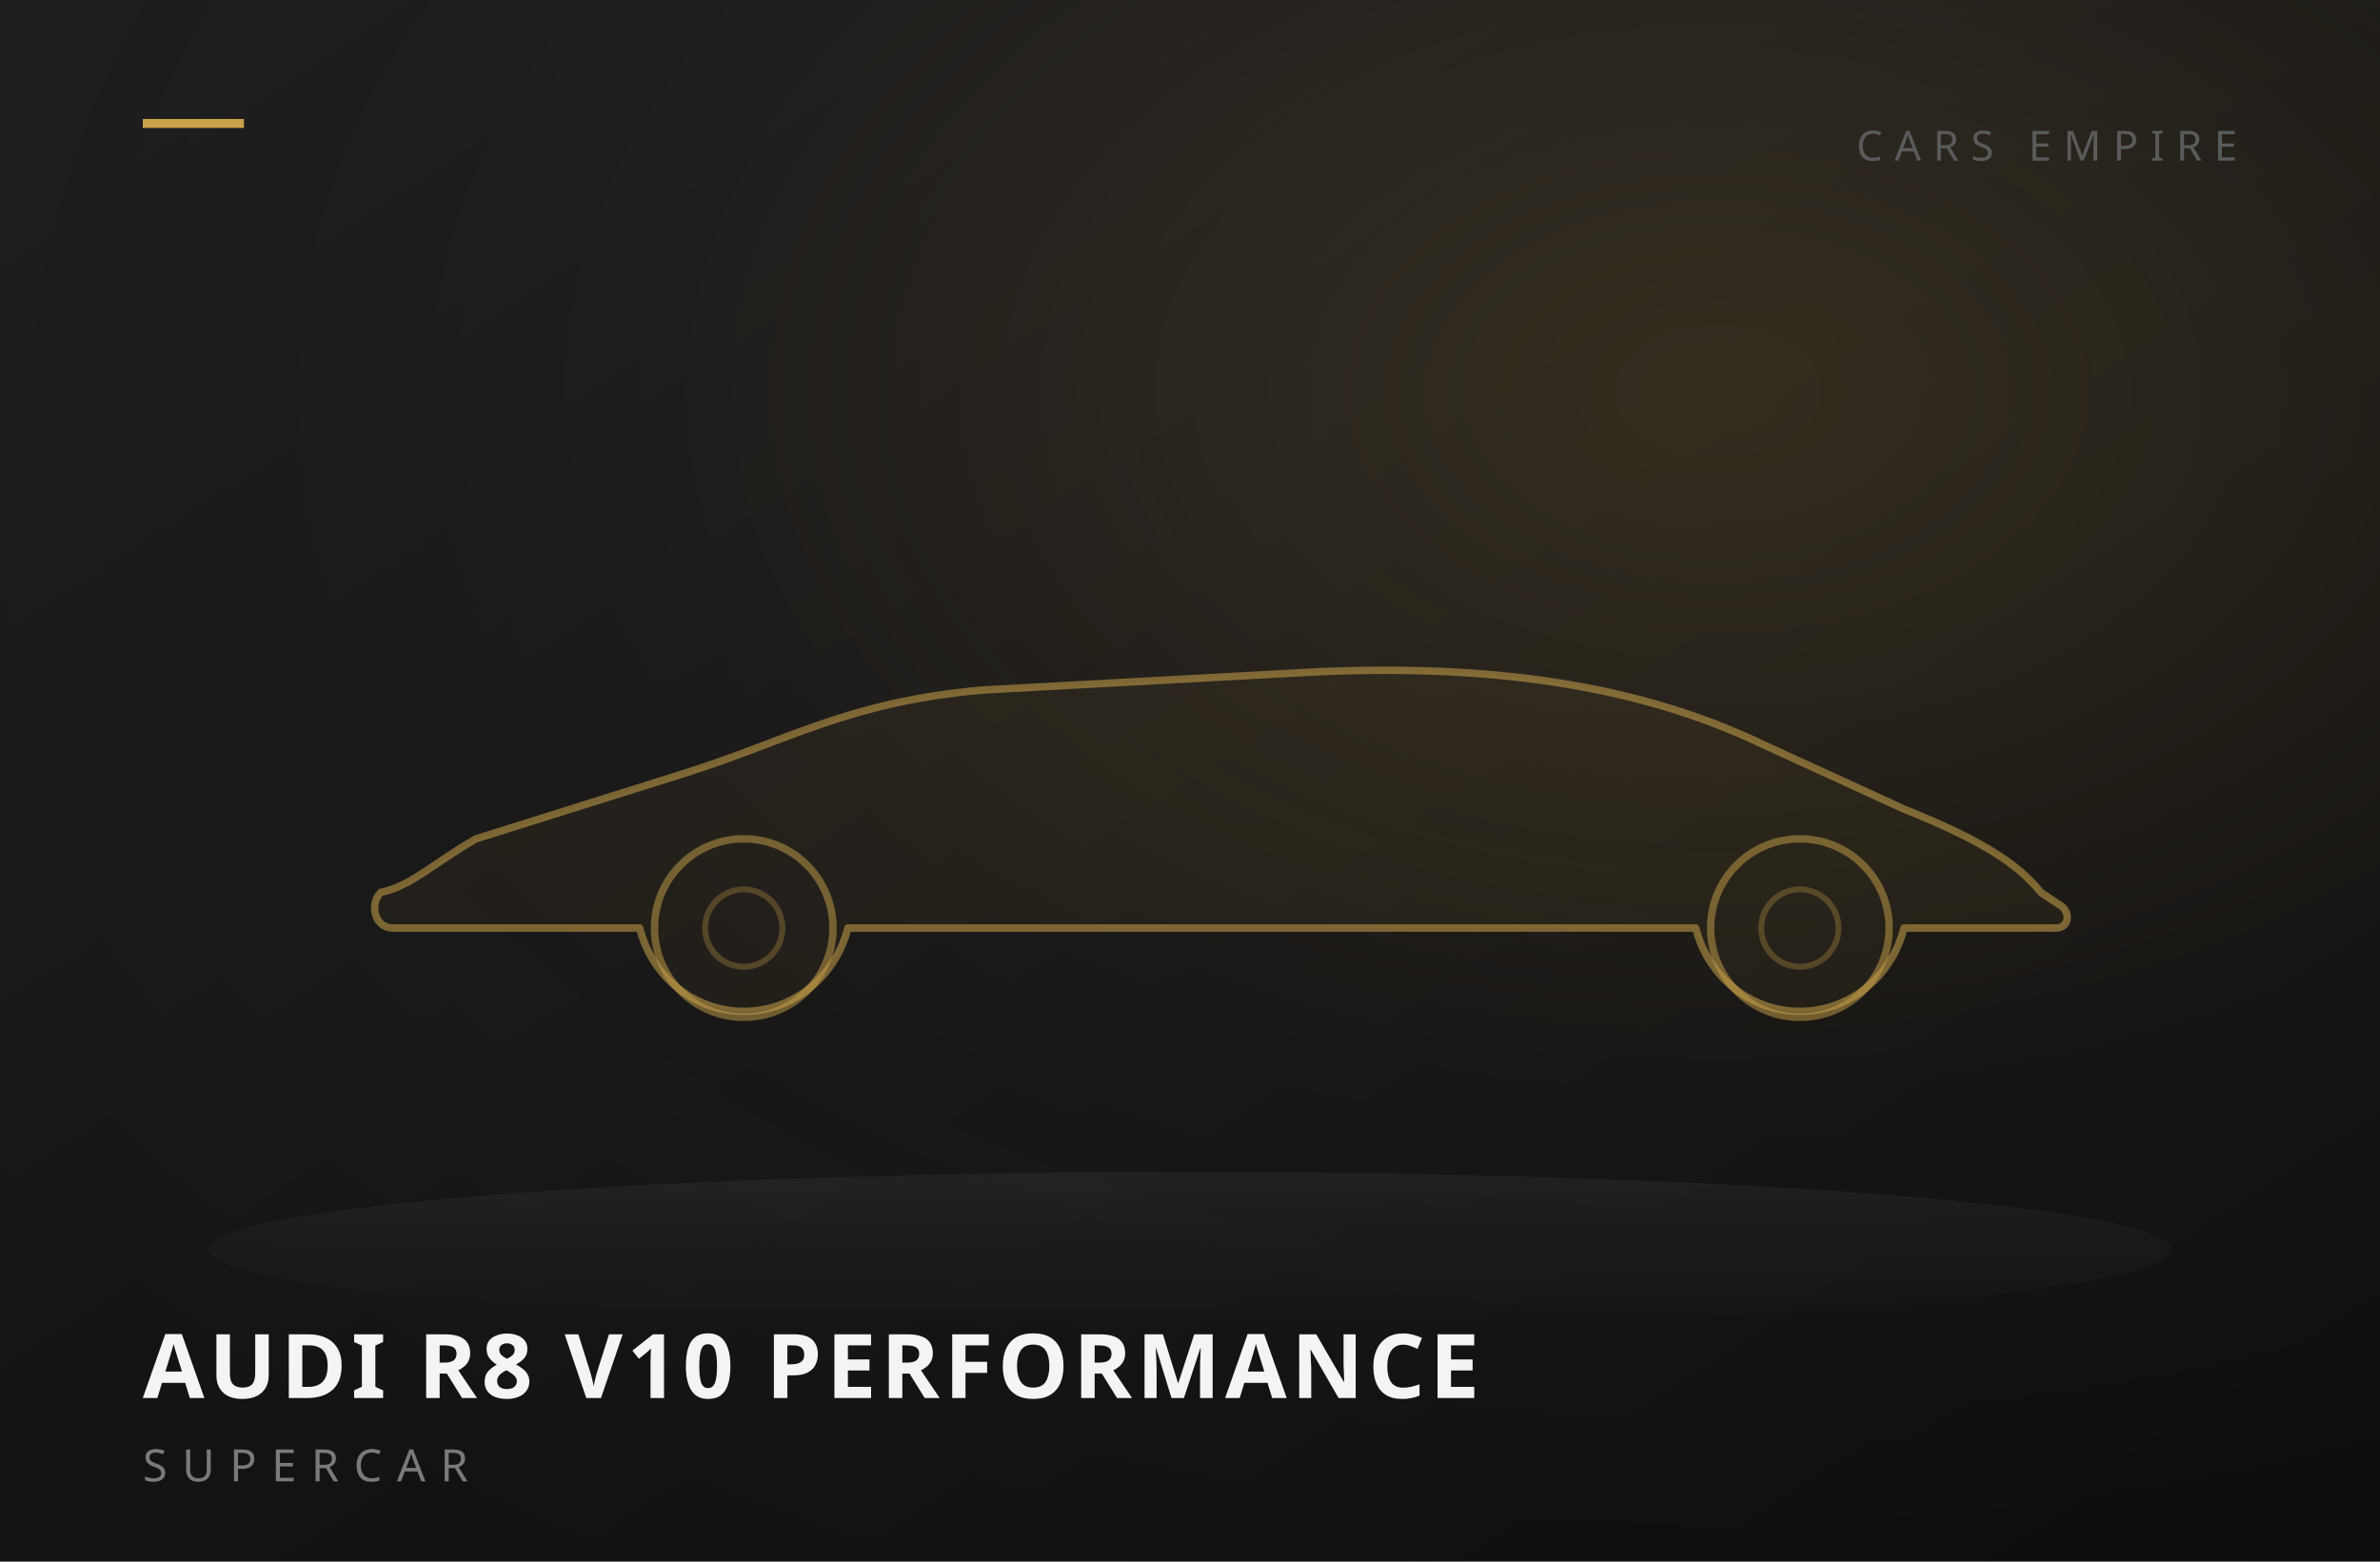
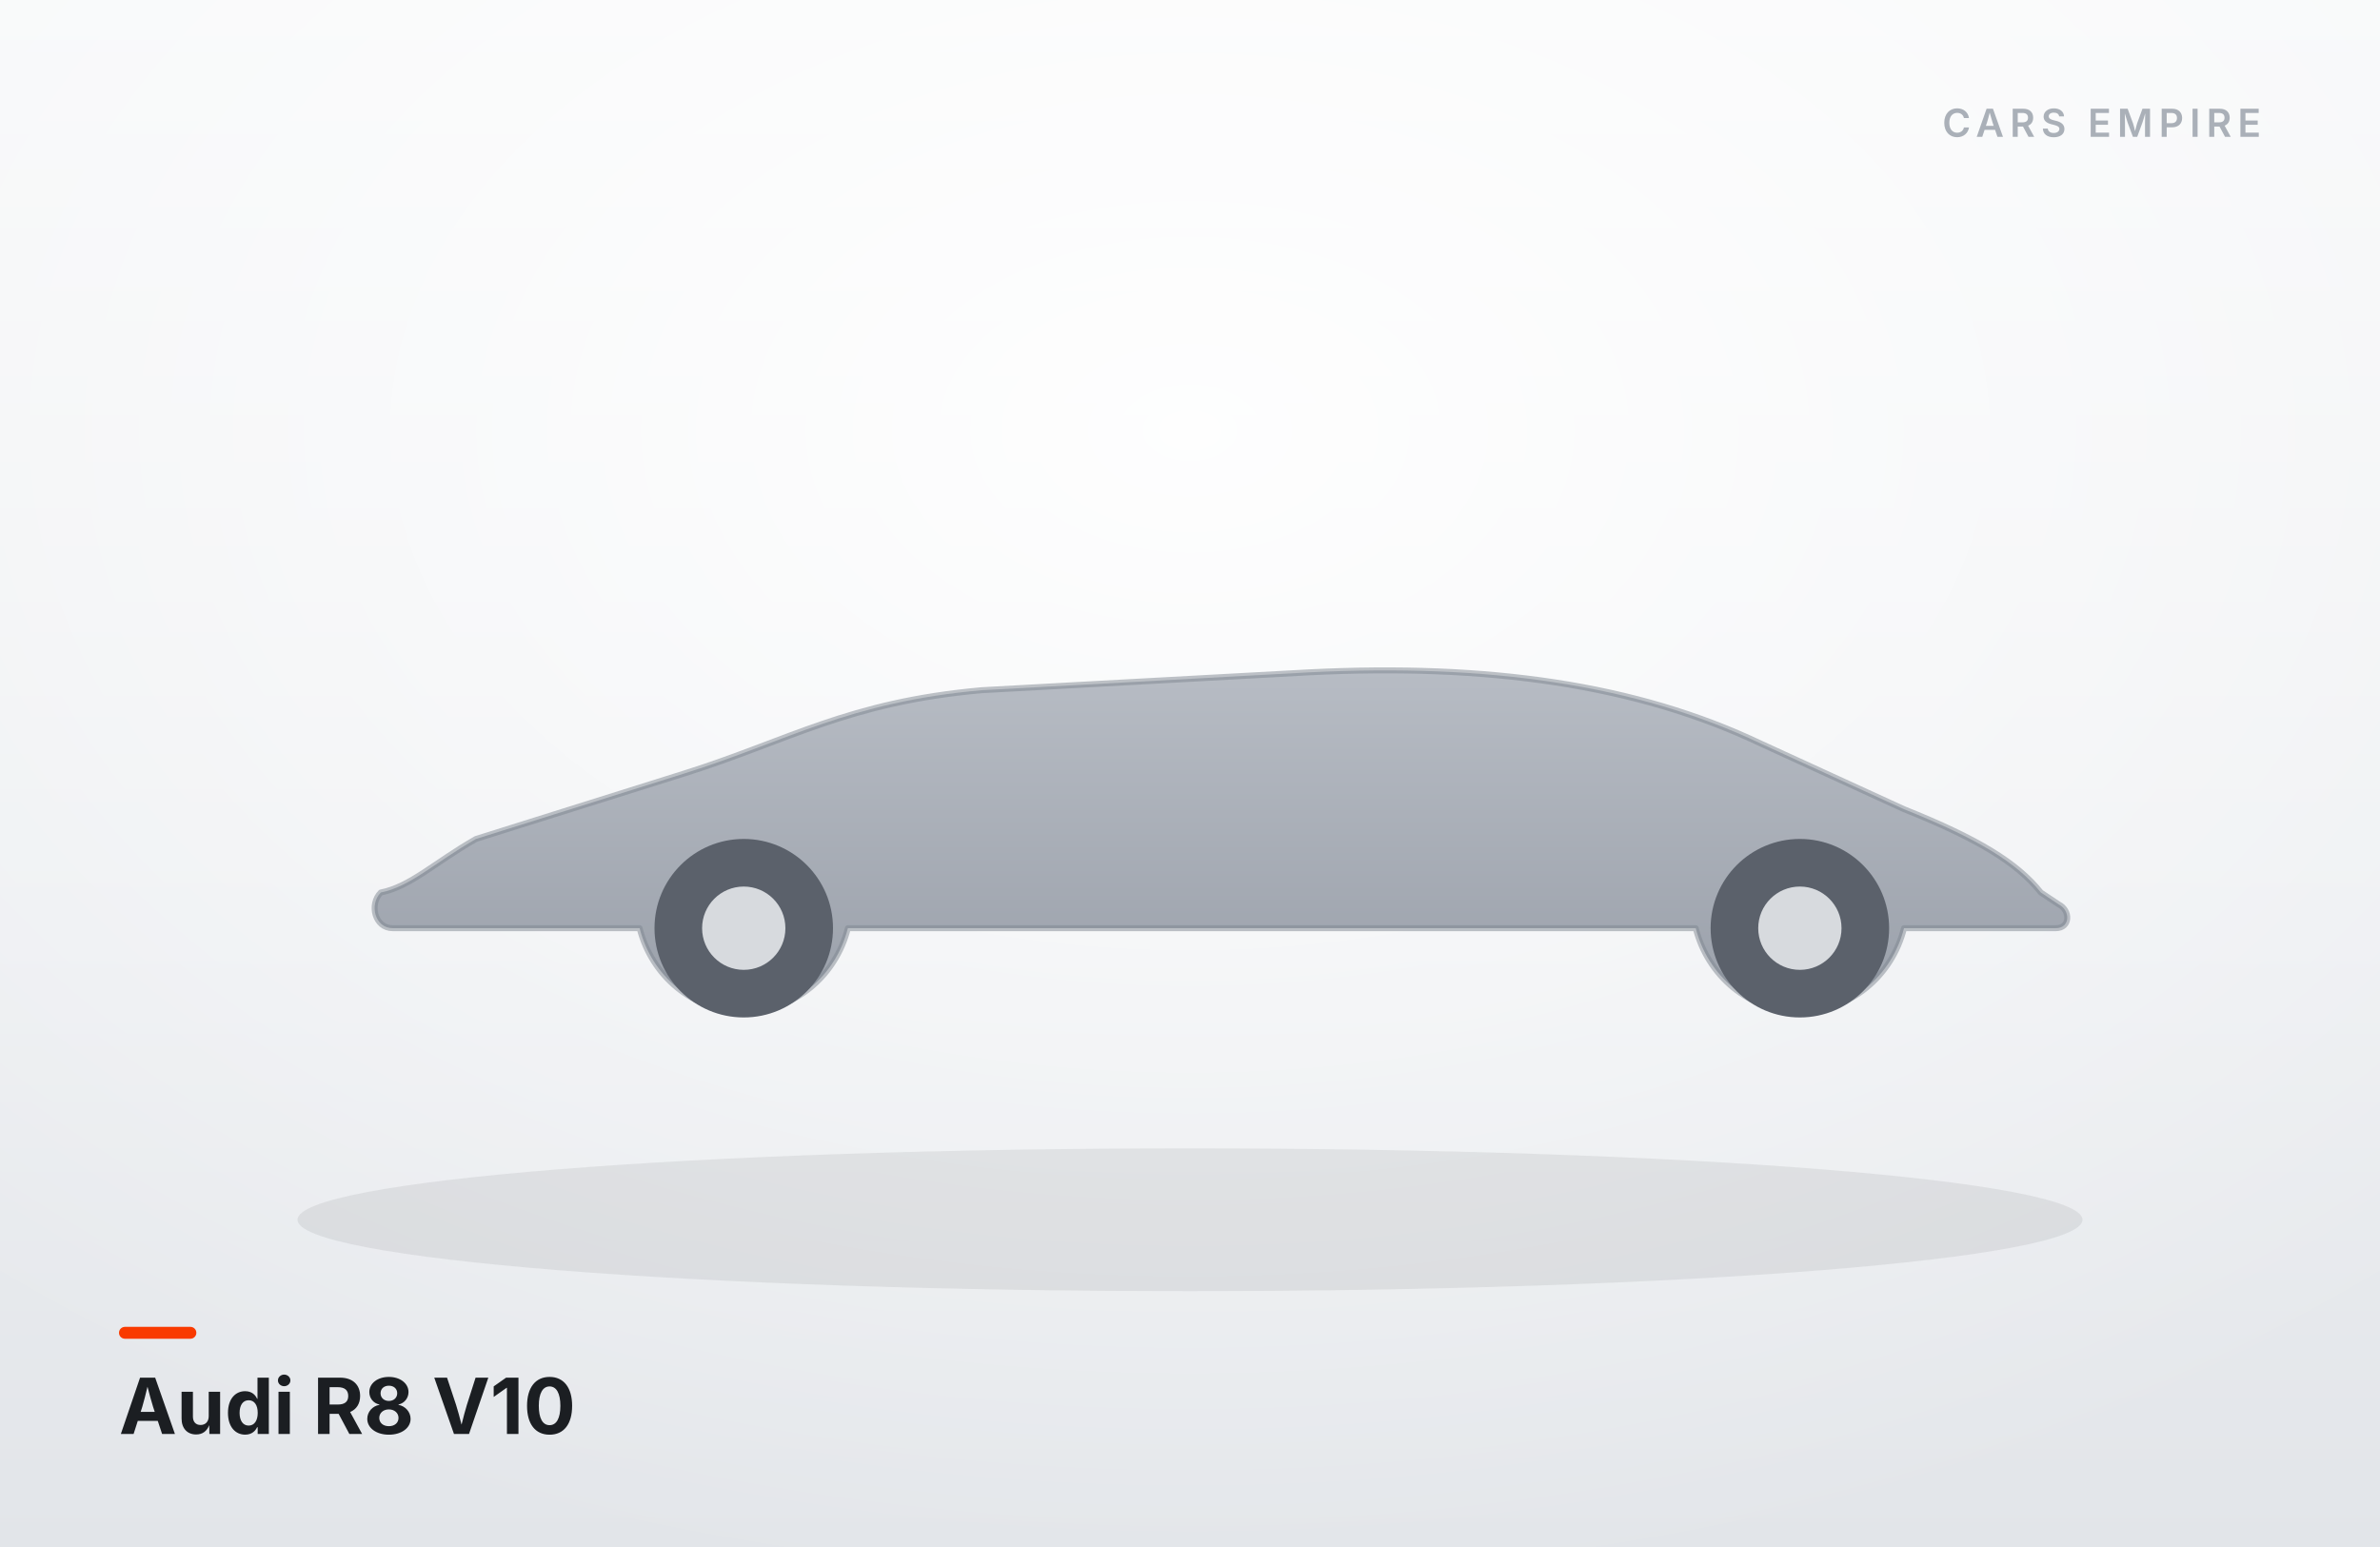
- <svg xmlns="http://www.w3.org/2000/svg" viewBox="0 0 800 525" preserveAspectRatio="xMidYMid slice" role="img" aria-label="Audi R8 V10 Performance">
+ <svg xmlns="http://www.w3.org/2000/svg" viewBox="0 0 800 520" preserveAspectRatio="xMidYMid slice" role="img" aria-label="Audi R8 V10">
  <defs>
-     <linearGradient id="bg" x1="0" y1="0" x2="1" y2="1">
-       <stop offset="0" stop-color="#1c1c1f" />
-       <stop offset="1" stop-color="#0b0b0d" />
+     <linearGradient id="bg" x1="0" y1="0" x2="0" y2="1">
+       <stop offset="0" stop-color="#f7f8f9" />
+       <stop offset="0.6" stop-color="#eceef1" />
+       <stop offset="1" stop-color="#e2e5e9" />
    </linearGradient>
-     <radialGradient id="glow" cx="0.72" cy="0.25" r="0.9">
-       <stop offset="0" stop-color="#c9a24b" stop-opacity="0.18" />
-       <stop offset="0.5" stop-color="#c9a24b" stop-opacity="0.04" />
-       <stop offset="1" stop-color="#c9a24b" stop-opacity="0" />
+     <radialGradient id="spot" cx="0.5" cy="0.28" r="0.75">
+       <stop offset="0" stop-color="#ffffff" stop-opacity="0.9" />
+       <stop offset="1" stop-color="#ffffff" stop-opacity="0" />
    </radialGradient>
-     <linearGradient id="floor" x1="0" y1="0" x2="0" y2="1">
-       <stop offset="0" stop-color="#ffffff" stop-opacity="0.05" />
-       <stop offset="1" stop-color="#ffffff" stop-opacity="0" />
+     <linearGradient id="car" x1="0" y1="0" x2="0" y2="1">
+       <stop offset="0" stop-color="#b7bcc4" />
+       <stop offset="1" stop-color="#9aa0aa" />
    </linearGradient>
  </defs>
-   <rect width="800" height="525" fill="url(#bg)" />
-   <rect width="800" height="525" fill="url(#glow)" />
-   <ellipse cx="400" cy="420" rx="330" ry="26" fill="url(#floor)" />
+   <rect width="800" height="520" fill="url(#bg)" />
+   <rect width="800" height="520" fill="url(#spot)" />
+   <ellipse cx="400" cy="410" rx="300" ry="24" fill="#000000" opacity="0.07" />
  <g transform="translate(80,150)">
-     <path d="M48,150 C58,148 66,140 80,132 L150,110 C185,99 205,86 250,82 L360,76 C420,73 470,80 512,100 L560,122 C585,132 598,140 606,150 L612,154 C616,156 616,162 611,162 L560,162 C556,178 542,190 525,190 C508,190 494,178 490,162 L205,162 C201,178 187,190 170,190 C153,190 139,178 135,162 L52,162 C46,162 44,154 48,150 Z" fill="none" stroke="#c9a24b" stroke-opacity="0.55" stroke-width="2.5" stroke-linejoin="round" />
-     <path d="M48,150 C58,148 66,140 80,132 L150,110 C185,99 205,86 250,82 L360,76 C420,73 470,80 512,100 L560,122 C585,132 598,140 606,150 L612,154 C616,156 616,162 611,162 L560,162 C556,178 542,190 525,190 C508,190 494,178 490,162 L205,162 C201,178 187,190 170,190 C153,190 139,178 135,162 L52,162 C46,162 44,154 48,150 Z" fill="#c9a24b" fill-opacity="0.05" />
-     <circle cx="170" cy="162" r="30" fill="none" stroke="#c9a24b" stroke-opacity="0.5" stroke-width="2.5" />
-     <circle cx="525" cy="162" r="30" fill="none" stroke="#c9a24b" stroke-opacity="0.5" stroke-width="2.5" />
-     <circle cx="170" cy="162" r="13" fill="none" stroke="#c9a24b" stroke-opacity="0.3" stroke-width="2" />
-     <circle cx="525" cy="162" r="13" fill="none" stroke="#c9a24b" stroke-opacity="0.3" stroke-width="2" />
+     <path d="M48,150 C58,148 66,140 80,132 L150,110 C185,99 205,86 250,82 L360,76 C420,73 470,80 512,100 L560,122 C585,132 598,140 606,150 L612,154 C616,156 616,162 611,162 L560,162 C556,178 542,190 525,190 C508,190 494,178 490,162 L205,162 C201,178 187,190 170,190 C153,190 139,178 135,162 L52,162 C46,162 44,154 48,150 Z" fill="url(#car)" />
+     <path d="M48,150 C58,148 66,140 80,132 L150,110 C185,99 205,86 250,82 L360,76 C420,73 470,80 512,100 L560,122 C585,132 598,140 606,150 L612,154 C616,156 616,162 611,162 L560,162 C556,178 542,190 525,190 C508,190 494,178 490,162 L205,162 C201,178 187,190 170,190 C153,190 139,178 135,162 L52,162 C46,162 44,154 48,150 Z" fill="none" stroke="#7f8691" stroke-opacity="0.5" stroke-width="2" stroke-linejoin="round" />
+     <circle cx="170" cy="162" r="30" fill="#5b616b" />
+     <circle cx="170" cy="162" r="14" fill="#d7dade" />
+     <circle cx="525" cy="162" r="30" fill="#5b616b" />
+     <circle cx="525" cy="162" r="14" fill="#d7dade" />
  </g>
-   <text x="48" y="470" font-family="'Oswald','Arial Narrow',sans-serif" font-size="30" font-weight="600" letter-spacing="1.5" fill="#f4f4f4" text-transform="uppercase">AUDI R8 V10 PERFORMANCE</text>
-   <text x="48" y="498" font-family="'Oswald',sans-serif" font-size="15" letter-spacing="5" fill="#7a7a7a">SUPERCAR</text>
-   <text x="752" y="54" text-anchor="end" font-family="'Oswald',sans-serif" font-size="14" letter-spacing="4" fill="#5a5a5a">CARS EMPIRE</text>
-   <rect x="48" y="40" width="34" height="3" fill="#c9a24b" />
+   <rect x="40" y="446" width="26" height="4" rx="2" fill="#f93a00" />
+   <text x="40" y="482" font-family="Inter,Arial,sans-serif" font-size="26" font-weight="700" fill="#1b1e22">Audi R8 V10</text>
+   <text x="760" y="46" text-anchor="end" font-family="Inter,Arial,sans-serif" font-size="13" font-weight="600" letter-spacing="2" fill="#aab0b8">CARS EMPIRE</text>
</svg>
